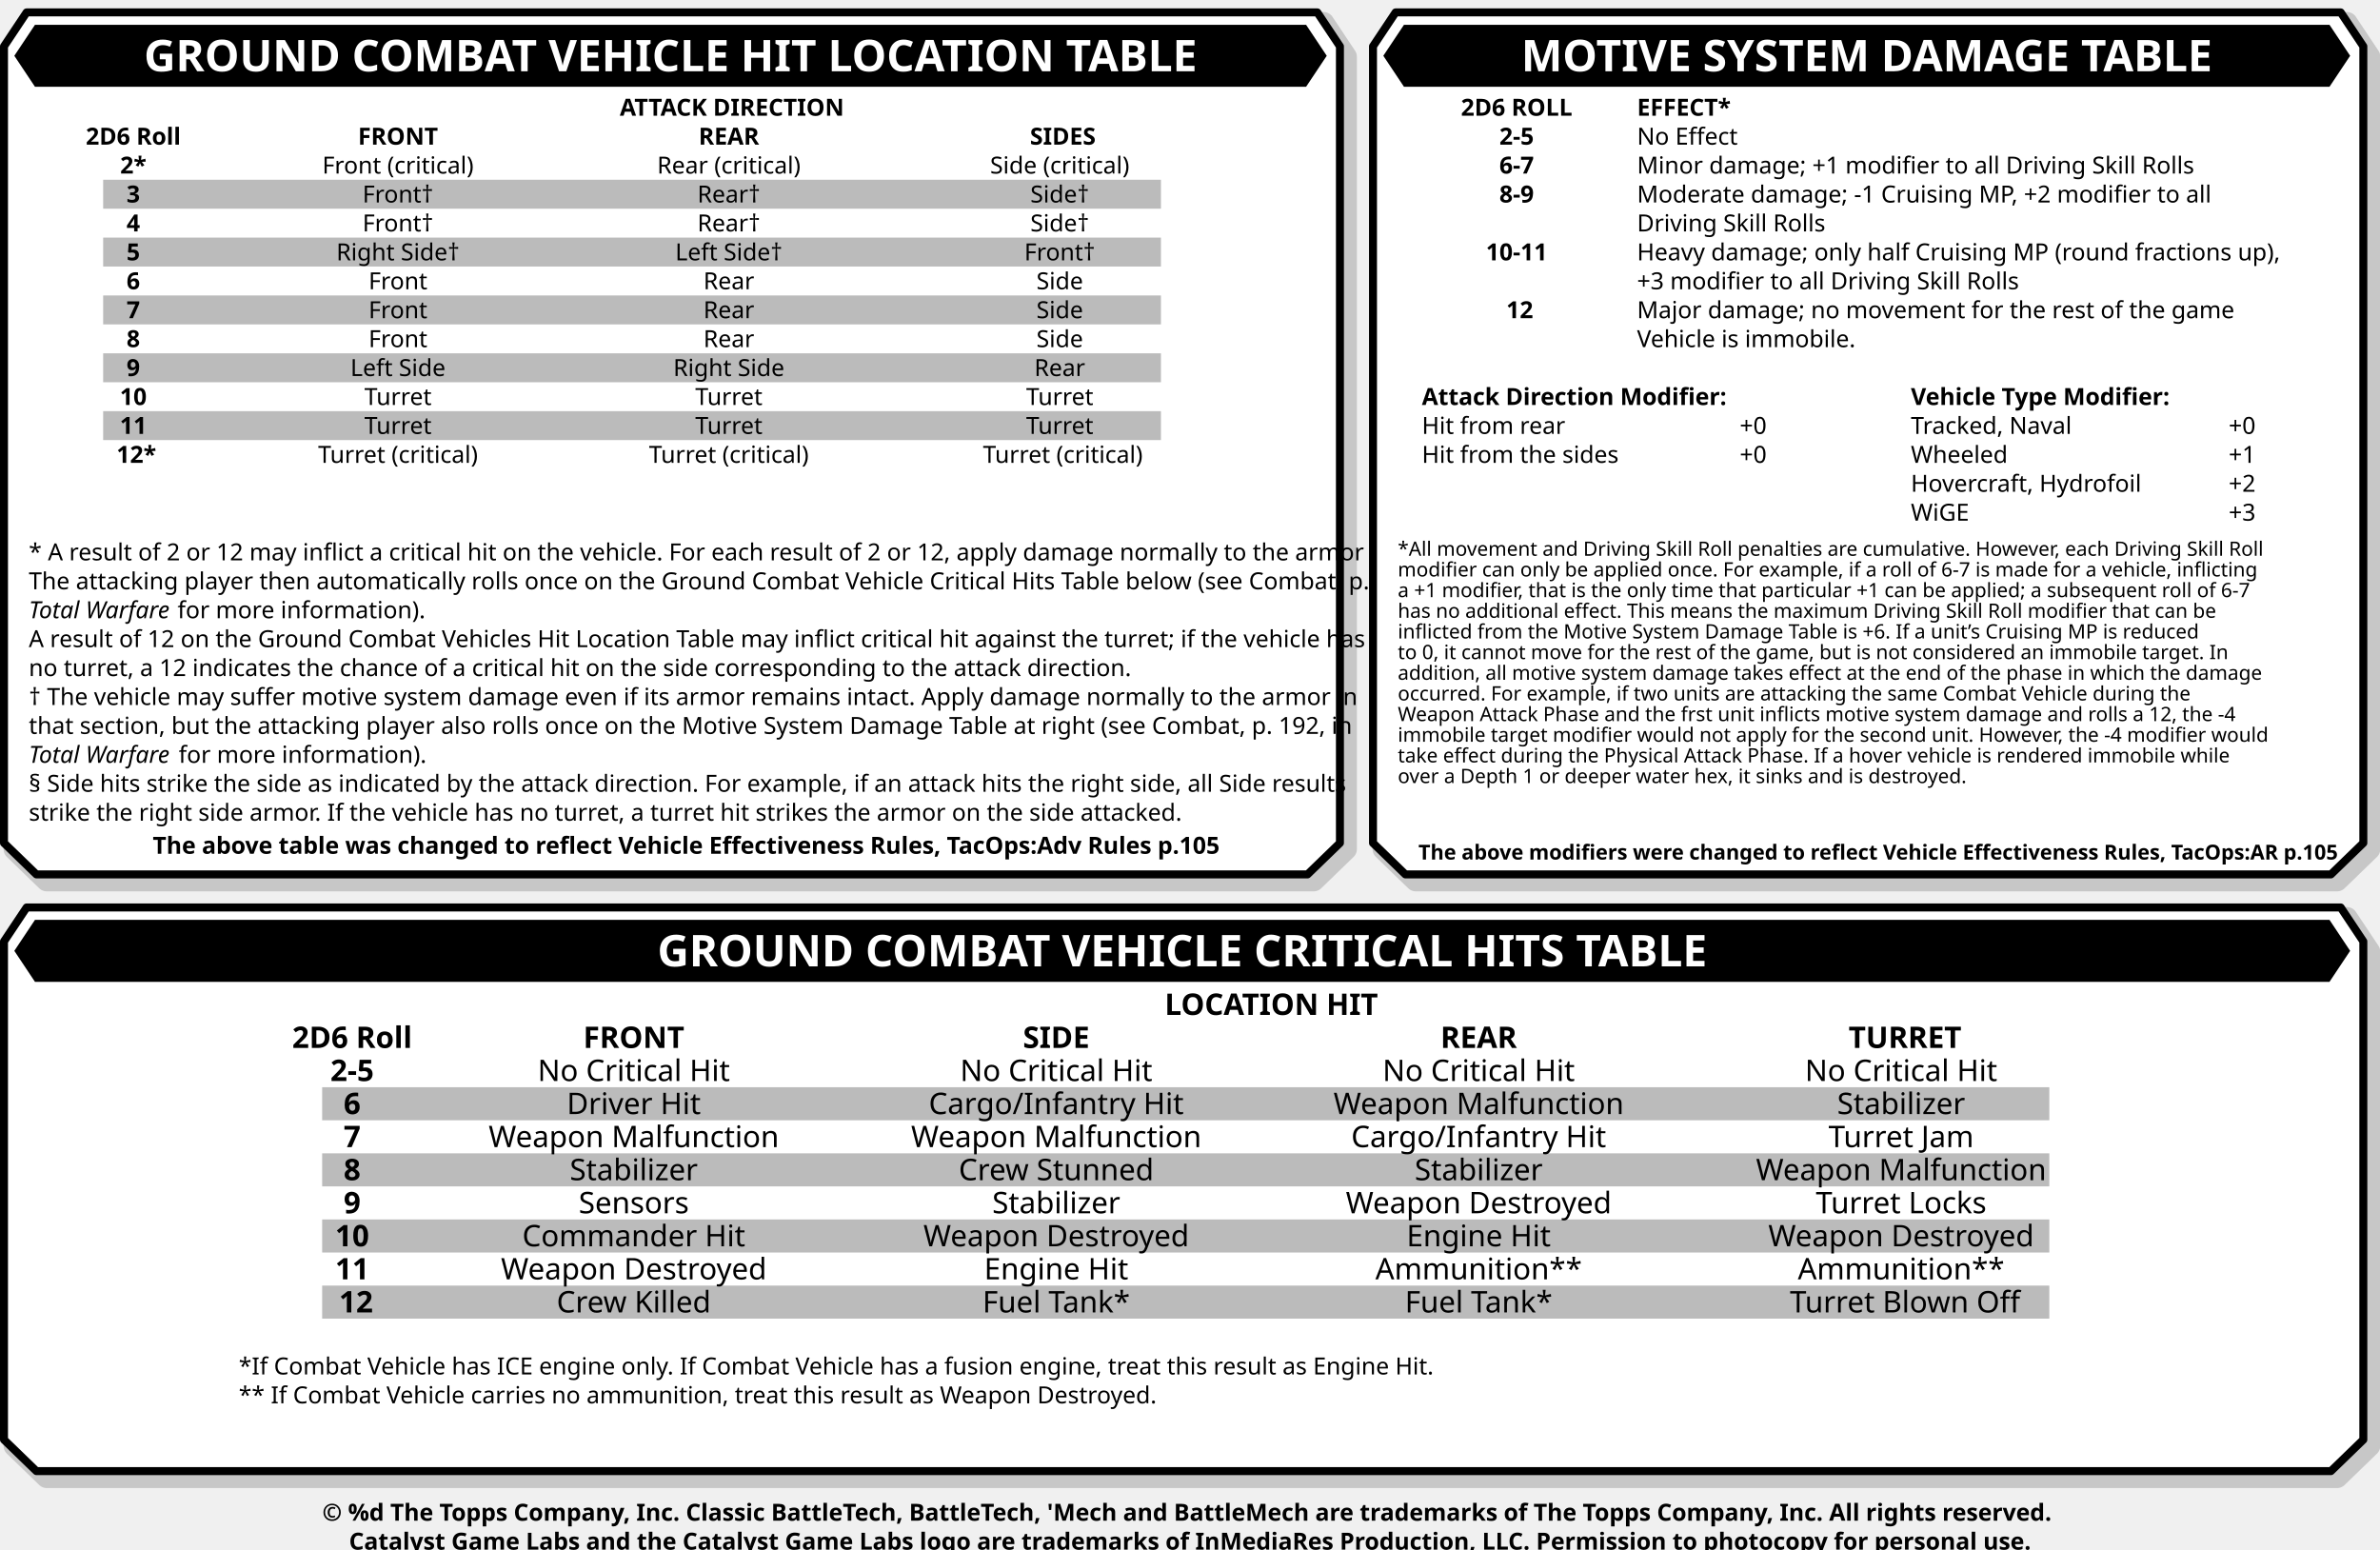
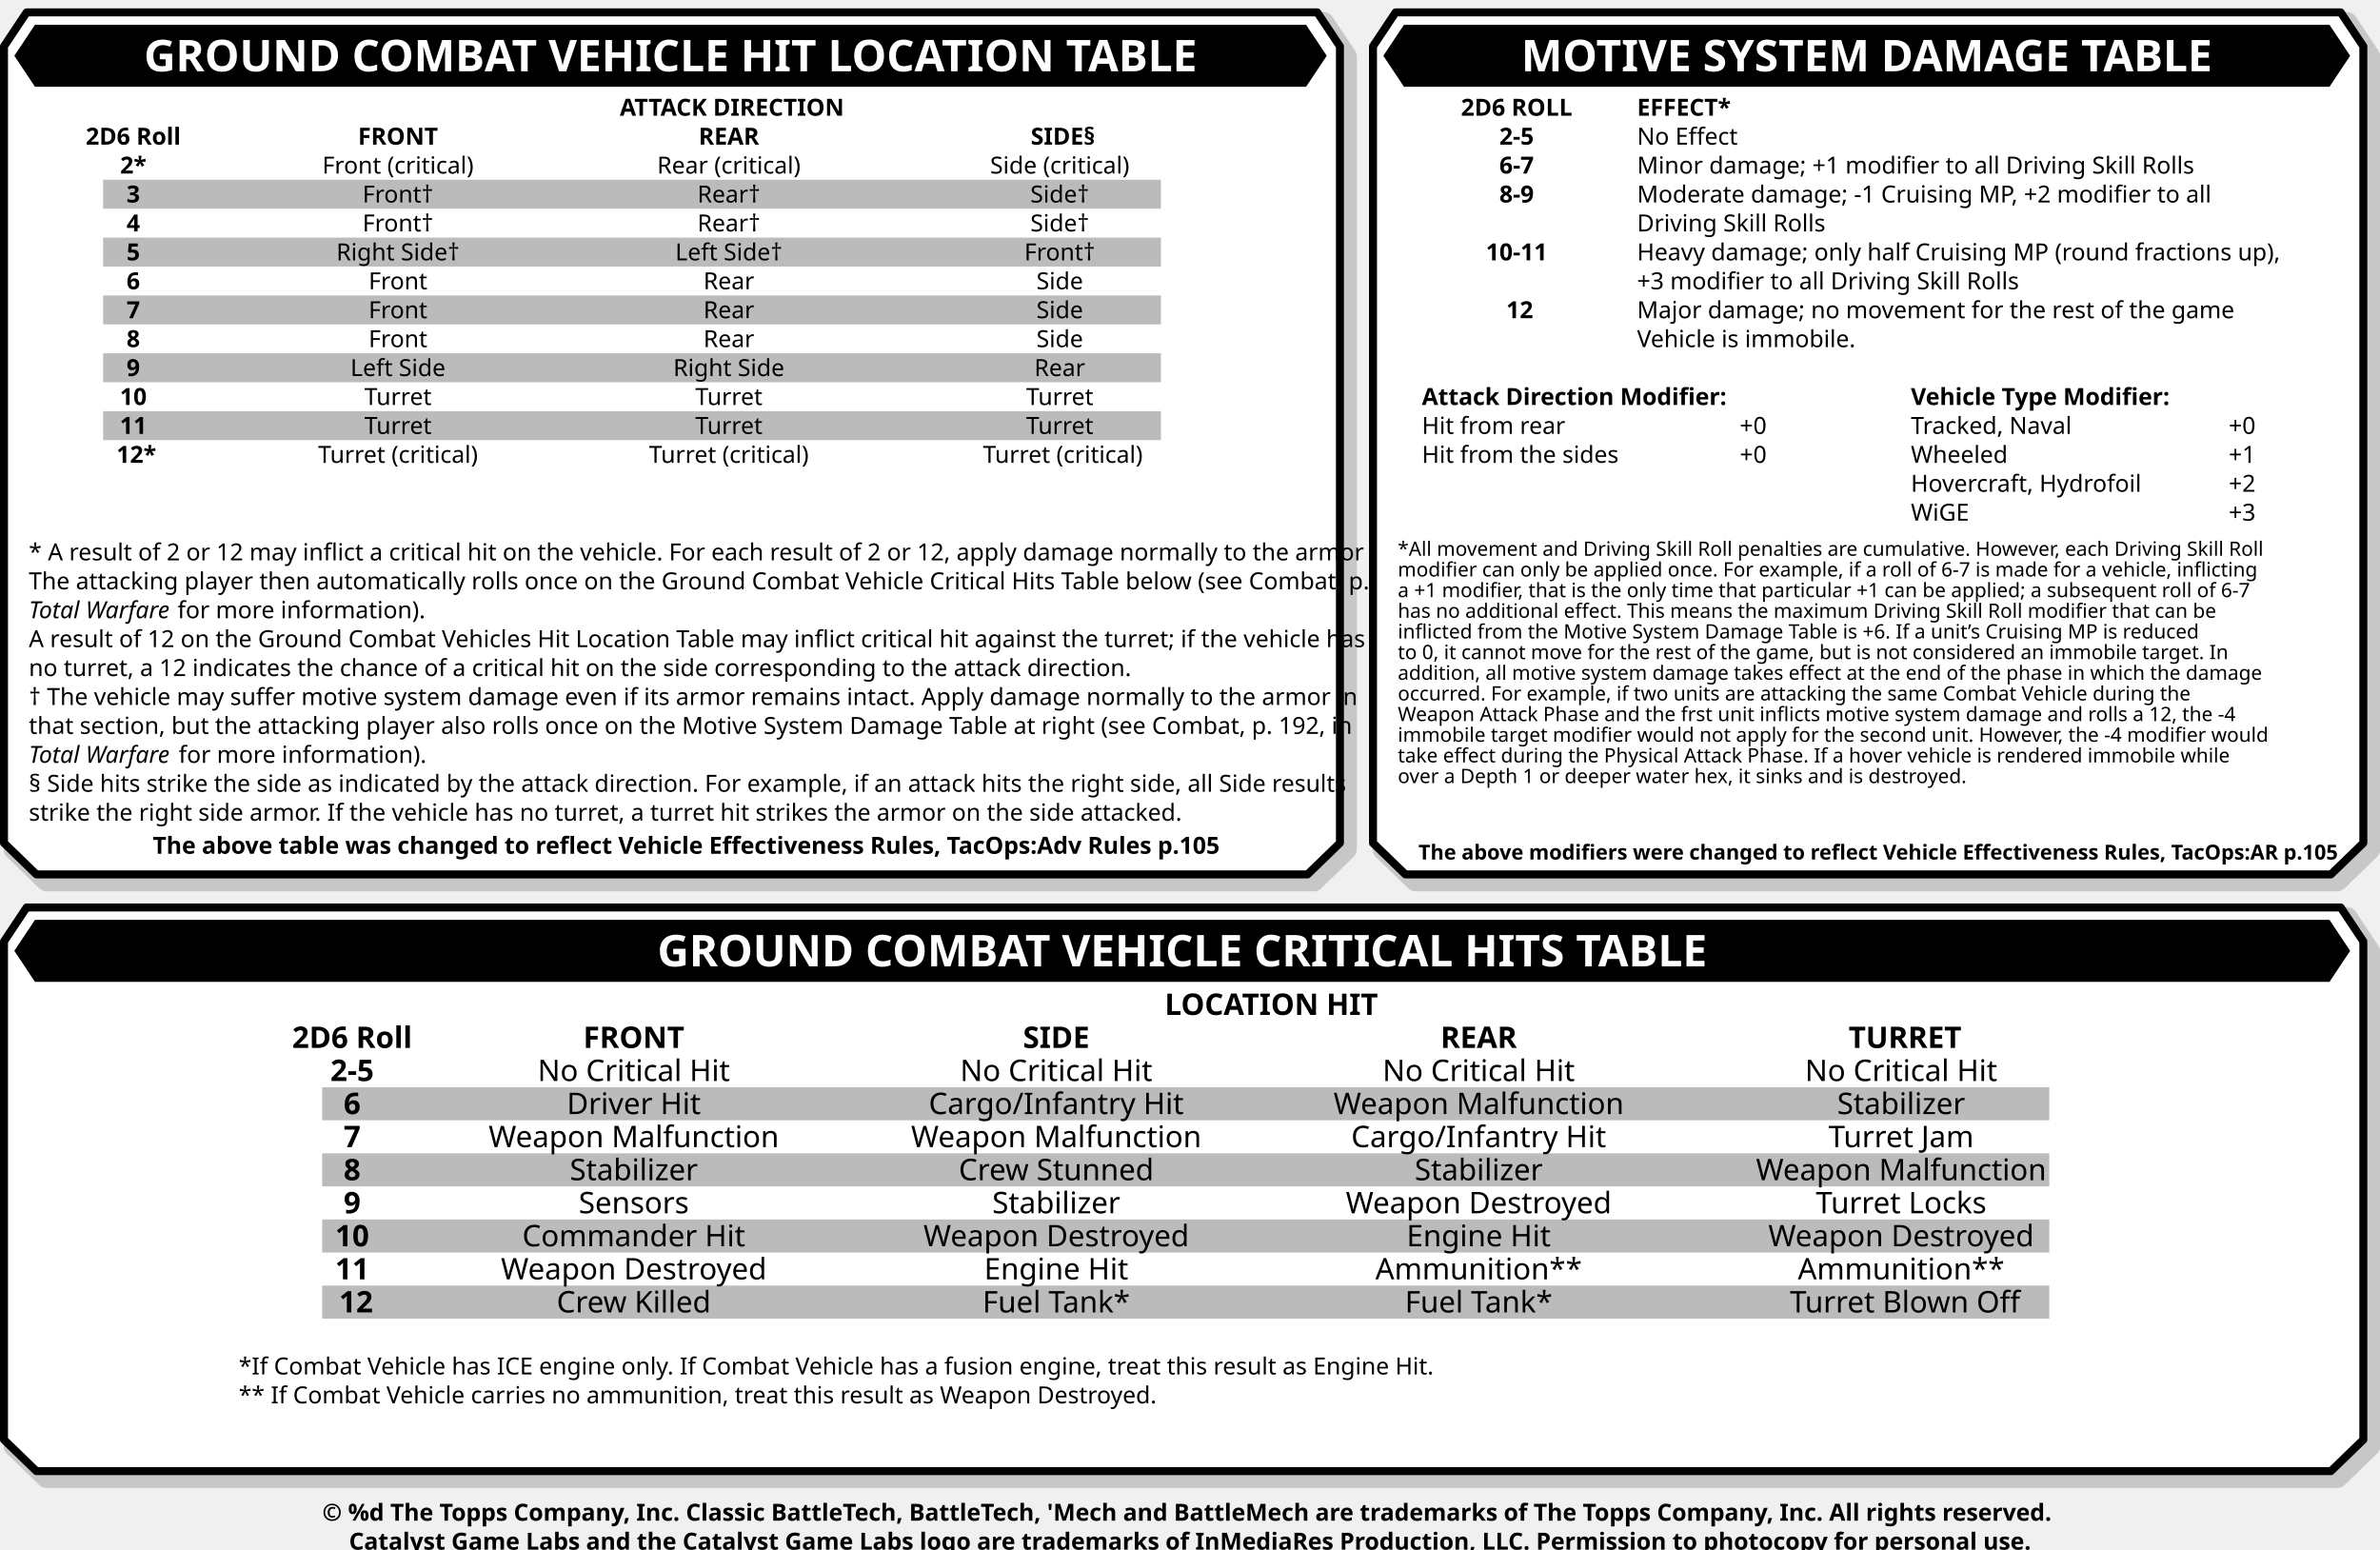
<svg xmlns="http://www.w3.org/2000/svg" contentScriptType="text/ecmascript" width="576.0" zoomAndPan="magnify" contentStyleType="text/css" height="375.0" preserveAspectRatio="xMidYMid meet" version="1.0" id="svg155">
  <defs id="defs155" />
  <g style="mml-color-elements:" id="rs_template">
    <text font-size="5.7px" transform="translate (288.0 375.0)" fill="#000000" text-anchor="middle" font-family="Eurostile" id="footer" font-weight="bold">
      <tspan lengthAdjust="spacingAndGlyphs" x="0.0" id="tspanCopyright" y="-7.000" textLength="547.200">© %d The Topps Company, Inc. Classic BattleTech, BattleTech, 'Mech and BattleMech are trademarks of The Topps Company, Inc. All rights reserved.</tspan>
      <tspan lengthAdjust="spacingAndGlyphs" x="0.0" y="0" textLength="518.400" id="tspan1">Catalyst Game Labs and the Catalyst Game Labs logo are trademarks of InMediaRes Production, LLC. Permission to photocopy for personal use.</tspan>
    </text>
    <g transform="translate(0.966,3)" id="g64">
      <g id="g4">
        <path fill="#ffffff" d="M 2.5,10.714 7.975,2.5 h 311.37 l 5.475,8.214 0,191.786 -7.845,7.6 H 10.345 L 2.5,202.5 Z" stroke-width="5.2" stroke-linejoin="round" stroke="#c7c7c7" id="path1" />
        <path fill="#ffffff" d="M 0,8.214 5.475,0 h 312.37 l 5.475,8.214 0,192.786 -7.845,7.6 H 7.845 L 0,201 Z" stroke-width="1.932" stroke-linejoin="round" stroke="#000000" id="path2" />
        <g transform="translate(2.5,3)" id="g3">
          <path fill="#000000" d="M 0,7.5 4.999,0 h 307.63 l 4.999,7.5 -4.999,7.5 H 4.999 Z" id="path3" />
          <text x="158.814" y="11.25" fill="#ffffff" text-anchor="middle" style="font-style:normal;font-weight:bold;font-size:10.6px;font-family:Eurostile" textLength="198.545" lengthAdjust="spacingAndGlyphs" id="text3">GROUND COMBAT VEHICLE HIT LOCATION TABLE</text>
        </g>
      </g>
      <g id="shade1" style="fill:#bbbbbb" class="tableshading" transform="translate(0,-3)">
        <rect id="rect155" width="256" height="7" x="24" y="43.5" />
        <rect id="rect156" width="256" height="7" x="24" y="57.5" />
        <rect id="rect157" width="256" height="7" x="24" y="71.5" />
        <rect id="rect158" width="256" height="7" x="24" y="85.5" />
        <rect id="rect159" width="256" height="7" x="24" y="99.5" />
      </g>
      <text fill="#000000" x="176.176" y="25" style="font-style:normal;font-weight:bold;font-size:5.7px;font-family:Eurostile" text-anchor="middle" id="text4">ATTACK DIRECTION</text>
      <g transform="translate(0,32)" id="g50">
        <text text-anchor="middle" style="font-style:normal;font-weight:bold;font-size:5.7px;font-family:Eurostile" id="text6">
          <tspan x="32.032" y="0" id="tspan4">2D6 Roll</tspan>
          <tspan x="96.096" y="0" id="tspan4">FRONT</tspan>
          <tspan x="176.176" y="0" id="tspan5">REAR</tspan>
-           <tspan x="256.256" y="0" id="tspan6">SIDES</tspan>
+           <tspan x="256.256" y="0" id="tspan6">SIDE§</tspan>
        </text>
        <text text-anchor="middle" style="font-style:normal;font-weight:bold;font-size:5.7px;font-family:Eurostile" id="text17">
          <tspan x="32.032" y="7" id="tspan7">2*</tspan>
          <tspan x="32.032" y="14" id="tspan8">3</tspan>
          <tspan x="32.032" y="21" id="tspan9">4</tspan>
          <tspan x="32.032" y="28" id="tspan10">5</tspan>
          <tspan x="32.032" y="35" id="tspan11">6</tspan>
          <tspan x="32.032" y="42" id="tspan12">7</tspan>
          <tspan x="32.032" y="49" id="tspan13">8</tspan>
          <tspan x="32.032" y="56" id="tspan14">9</tspan>
          <tspan x="32.032" y="63" id="tspan15">10</tspan>
          <tspan x="32.032" y="70" id="tspan16">11</tspan>
          <tspan x="32.032" y="77" id="tspan17">12*</tspan>
        </text>
        <text text-anchor="middle" style="font-style:normal;font-weight:normal;font-size:5.7px;font-family:Eurostile" id="text50">
          <tspan x="96.096" y="7" id="tspan18">Front (critical)</tspan>
          <tspan x="176.176" y="7" id="tspan19">Rear (critical)</tspan>
          <tspan x="256.256" y="7" id="tspan20">Side (critical)</tspan>
          <tspan x="96.096" y="14" id="tspan21">Front†</tspan>
          <tspan x="176.176" y="14" id="tspan22">Rear†</tspan>
          <tspan x="256.256" y="14" id="tspan23">Side†</tspan>
          <tspan x="96.096" y="21" id="tspan24">Front†</tspan>
          <tspan x="176.176" y="21" id="tspan25">Rear†</tspan>
          <tspan x="256.256" y="21" id="tspan26">Side†</tspan>
          <tspan x="96.096" y="28" id="tspan27">Right Side†</tspan>
          <tspan x="176.176" y="28" id="tspan28">Left Side†</tspan>
          <tspan x="256.256" y="28" id="tspan29">Front†</tspan>
          <tspan x="96.096" y="35" id="tspan30">Front</tspan>
          <tspan x="176.176" y="35" id="tspan31">Rear</tspan>
          <tspan x="256.256" y="35" id="tspan32">Side</tspan>
          <tspan x="96.096" y="42" id="tspan33">Front</tspan>
          <tspan x="176.176" y="42" id="tspan34">Rear</tspan>
          <tspan x="256.256" y="42" id="tspan35">Side</tspan>
          <tspan x="96.096" y="49" id="tspan36">Front</tspan>
          <tspan x="176.176" y="49" id="tspan37">Rear</tspan>
          <tspan x="256.256" y="49" id="tspan38">Side</tspan>
          <tspan x="96.096" y="56" id="tspan39">Left Side</tspan>
          <tspan x="176.176" y="56" id="tspan40">Right Side</tspan>
          <tspan x="256.256" y="56" id="tspan41">Rear</tspan>
          <tspan x="96.096" y="63" id="tspan42">Turret</tspan>
          <tspan x="176.176" y="63" id="tspan43">Turret</tspan>
          <tspan x="256.256" y="63" id="tspan44">Turret</tspan>
          <tspan x="96.096" y="70" id="tspan45">Turret</tspan>
          <tspan x="176.176" y="70" id="tspan46">Turret</tspan>
          <tspan x="256.256" y="70" id="tspan47">Turret</tspan>
          <tspan x="96.096" y="77" id="tspan48">Turret (critical)</tspan>
          <tspan x="176.176" y="77" id="tspan49">Turret (critical)</tspan>
          <tspan x="256.256" y="77" id="tspan50">Turret (critical)</tspan>
        </text>
      </g>
      <g transform="translate(0,125.6)" id="g63">
        <text x="6" y="7" fill="#000000" text-anchor="start" style="font-style:normal;font-weight:normal;font-size:5.7px;font-family:Eurostile" textLength="311.32" lengthAdjust="spacingAndGlyphs" id="text51">* A result of 2 or 12 may inflict a critical hit on the vehicle. For each result of 2 or 12, apply damage normally to the armor in that section.</text>
        <text x="6" y="14" fill="#000000" text-anchor="start" style="font-style:normal;font-weight:normal;font-size:5.7px;font-family:Eurostile" textLength="311.32" lengthAdjust="spacingAndGlyphs" id="text52">The attacking player then automatically rolls once on the Ground Combat Vehicle Critical Hits
            Table below (see Combat, p. 192, in</text>
        <text x="6" y="21" fill="#000000" text-anchor="start" style="font-style:italic;font-weight:normal;font-size:5.7px;font-family:Eurostile" textLength="33.425" lengthAdjust="spacingAndGlyphs" id="text54">Total Warfare</text>
        <text x="42" y="21" fill="#000000" text-anchor="start" style="font-style:normal;font-weight:normal;font-size:5.7px;font-family:Eurostile" textLength="53.281" lengthAdjust="spacingAndGlyphs" id="text55">for more information).</text>
        <text x="6" y="28" fill="#000000" text-anchor="start" style="font-style:normal;font-weight:normal;font-size:5.7px;font-family:Eurostile" textLength="311.32" lengthAdjust="spacingAndGlyphs" id="text56">A result of 12 on the Ground Combat Vehicles Hit Location Table may inflict critical hit against the turret; if the vehicle has</text>
        <text fill="#000000" x="6" y="35" style="font-style:normal;font-weight:normal;font-size:5.7px;font-family:Eurostile" text-anchor="start" id="text57">no turret, a 12 indicates the chance of a critical hit on the side corresponding to the attack direction.</text>
        <text x="6" y="42" fill="#000000" text-anchor="start" style="font-style:normal;font-weight:normal;font-size:5.7px;font-family:Eurostile" textLength="311.32" lengthAdjust="spacingAndGlyphs" id="text58">† The vehicle may suffer motive system damage even if its armor remains intact. Apply damage normally to the armor in</text>
        <text x="6" y="49" fill="#000000" text-anchor="start" style="font-style:normal;font-weight:normal;font-size:5.7px;font-family:Eurostile" textLength="311.32" lengthAdjust="spacingAndGlyphs" id="text59">that section, but the attacking player also rolls once on the Motive System Damage Table at right (see Combat, p. 192, in</text>
        <text x="6" y="56" fill="#000000" text-anchor="start" style="font-style:italic;font-weight:normal;font-size:5.7px;font-family:Eurostile" textLength="33.425" lengthAdjust="spacingAndGlyphs" id="text60">Total Warfare</text>
        <text x="42.269" y="56" fill="#000000" text-anchor="start" style="font-style:normal;font-weight:normal;font-size:5.7px;font-family:Eurostile" textLength="53.281" lengthAdjust="spacingAndGlyphs" id="text61">for more information).</text>
        <text x="6" y="63" fill="#000000" text-anchor="start" style="font-style:normal;font-weight:normal;font-size:5.7px;font-family:Eurostile" textLength="311.32" lengthAdjust="spacingAndGlyphs" id="text62">§ Side hits strike the side as indicated by the attack direction. For example, if an attack hits the right side, all Side results</text>
        <text fill="#000000" x="6" y="70" style="font-style:normal;font-weight:normal;font-size:5.7px;font-family:Eurostile" text-anchor="start" id="text63">strike the right side armor. If the vehicle has no turret, a turret hit strikes the armor on the side attacked.</text>
        <text fill="#000000" x="36" y="78" style="font-style:normal;font-weight:bold;font-size:5.7px;font-family:Eurostile" text-anchor="start" id="text160">The above table was changed to reflect Vehicle Effectiveness Rules, TacOps:Adv Rules p.105</text>
      </g>
    </g>
    <g transform="translate(332.286,3)" id="g107">
      <g id="g67">
        <path fill="#ffffff" d="M 2.5,10.714 7.975,2.5 h 227.73 l 5.475,8.214 V 202.5 l -7.845,7.6 H 10.345 L 2.5,202.5 Z" stroke-width="5.2" stroke-linejoin="round" stroke="#c7c7c7" id="path64" />
        <path fill="#ffffff" d="M 0,8.214 5.475,0 h 228.73 l 5.475,8.214 V 201 l -7.845,7.6 H 7.845 L 0,201 Z" stroke-width="1.932" stroke-linejoin="round" stroke="#000000" id="path65" />
        <g transform="translate(2.5,3)" id="g66">
          <path fill="#000000" d="M 0,7.5 4.999,0 h 223.99 l 4.999,7.5 -4.999,7.5 H 4.999 Z" id="path66" />
          <text x="116.994" y="11.25" fill="#ffffff" text-anchor="middle" style="font-style:normal;font-weight:bold;font-size:10.6px;font-family:Eurostile" textLength="157.417" lengthAdjust="spacingAndGlyphs" id="text66">MOTIVE SYSTEM DAMAGE TABLE</text>
        </g>
      </g>
      <g transform="translate(0,25)" id="g81">
        <text text-anchor="start" style="font-style:normal;font-weight:bold;font-size:5.7px;font-family:Eurostile" id="text67">
          <tspan x="63.904" y="0" id="tspan67">EFFECT*</tspan>
        </text>
        <text text-anchor="middle" style="font-style:normal;font-weight:bold;font-size:5.7px;font-family:Eurostile" id="text73">
          <tspan x="35.502" y="0" id="tspan68">2D6 ROLL</tspan>
          <tspan x="35.502" y="7" id="tspan69">2-5</tspan>
          <tspan x="35.502" y="14" id="tspan70">6-7</tspan>
          <tspan x="35.502" y="21" id="tspan71">8-9</tspan>
          <tspan x="35.502" y="35" id="tspan72">10-11</tspan>
          <tspan x="35.502" y="49" id="tspan73">12</tspan>
        </text>
        <text text-anchor="start" style="font-style:normal;font-weight:normal;font-size:5.7px;font-family:Eurostile" id="text81">
          <tspan x="63.904" y="7" id="tspan74">No Effect</tspan>
          <tspan x="63.904" y="14" id="tspan75">Minor damage; +1 modifier to all Driving Skill Rolls</tspan>
          <tspan x="63.904" y="21" id="tspan76">Moderate damage; -1 Cruising MP, +2 modifier to all</tspan>
          <tspan x="63.904" y="28" id="tspan77">Driving Skill Rolls</tspan>
          <tspan x="63.904" y="35" id="tspan78">Heavy damage; only half Cruising MP (round fractions up),</tspan>
          <tspan x="63.904" y="42" id="tspan79">+3 modifier to all Driving Skill Rolls</tspan>
          <tspan x="63.904" y="49" id="tspan80">Major damage; no movement for the rest of the game</tspan>
          <tspan x="63.904" y="56" id="tspan81">Vehicle is immobile.</tspan>
        </text>
      </g>
      <g transform="translate(0,95)" id="g86">
        <text text-anchor="start" style="font-style:normal;font-weight:bold;font-size:5.7px;font-family:Eurostile" id="text82">
          <tspan x="11.834" y="0" id="tspan82">Attack Direction Modifier:</tspan>
        </text>
        <text text-anchor="start" style="font-style:normal;font-weight:normal;font-size:5.7px;font-family:Eurostile" id="text86">
          <tspan x="11.834" y="7" id="tspan83">Hit from rear</tspan>
          <tspan x="88.755" y="7" id="tspan84">+0</tspan>
          <tspan x="11.834" y="14" id="tspan85">Hit from the sides</tspan>
          <tspan x="88.755" y="14" id="tspan86">+0</tspan>
        </text>
      </g>
      <g transform="translate(118.34,95)" id="g95">
        <text text-anchor="start" style="font-style:normal;font-weight:bold;font-size:5.7px;font-family:Eurostile" id="text87">
          <tspan x="11.834" y="0" id="tspan87">Vehicle Type Modifier:</tspan>
        </text>
        <text text-anchor="start" style="font-style:normal;font-weight:normal;font-size:5.7px;font-family:Eurostile" id="text95">
          <tspan x="11.834" y="7" id="tspan88">Tracked, Naval</tspan>
          <tspan x="88.755" y="7" id="tspan89">+0</tspan>
          <tspan x="11.834" y="14" id="tspan90">Wheeled</tspan>
          <tspan x="88.755" y="14" id="tspan91">+1</tspan>
          <tspan x="11.834" y="21" id="tspan92">Hovercraft, Hydrofoil</tspan>
          <tspan x="88.755" y="21" id="tspan93">+2</tspan>
          <tspan x="11.834" y="28" id="tspan94">WiGE</tspan>
          <tspan x="88.755" y="28" id="tspan95">+3</tspan>
        </text>
      </g>
      <text x="6" y="131.5" fill="#000000" text-anchor="start" style="font-style:normal;font-weight:normal;font-size:4.8px;font-family:Eurostile" textLength="227.68" lengthAdjust="spacingAndGlyphs" id="text96">*All movement and Driving Skill Roll penalties are cumulative. However, each Driving Skill Roll</text>
      <text x="6" y="136.5" fill="#000000" text-anchor="start" style="font-style:normal;font-weight:normal;font-size:4.8px;font-family:Eurostile" textLength="227.68" lengthAdjust="spacingAndGlyphs" id="text97">modifier can only be applied once. For example, if a roll of 6-7 is made for a vehicle, inflicting</text>
      <text x="6" y="141.5" fill="#000000" text-anchor="start" style="font-style:normal;font-weight:normal;font-size:4.8px;font-family:Eurostile" textLength="227.68" lengthAdjust="spacingAndGlyphs" id="text98">a +1 modifier, that is the only time that particular +1 can be applied; a subsequent roll of 6-7</text>
      <text x="6" y="146.5" fill="#000000" text-anchor="start" style="font-style:normal;font-weight:normal;font-size:4.8px;font-family:Eurostile" textLength="227.68" lengthAdjust="spacingAndGlyphs" id="text99">has no additional effect. This means the maximum Driving Skill Roll modifier that can be</text>
      <text x="6" y="151.5" fill="#000000" text-anchor="start" style="font-style:normal;font-weight:normal;font-size:4.8px;font-family:Eurostile" textLength="227.68" lengthAdjust="spacingAndGlyphs" id="text100">inflicted from the Motive System Damage Table is +6. If a unit’s Cruising MP is reduced</text>
      <text x="6" y="156.5" fill="#000000" text-anchor="start" style="font-style:normal;font-weight:normal;font-size:4.8px;font-family:Eurostile" textLength="227.68" lengthAdjust="spacingAndGlyphs" id="text101">to 0, it cannot move for the rest of the game, but is not considered an immobile target. In</text>
      <text x="6" y="161.5" fill="#000000" text-anchor="start" style="font-style:normal;font-weight:normal;font-size:4.8px;font-family:Eurostile" textLength="227.68" lengthAdjust="spacingAndGlyphs" id="text102">addition, all motive system damage takes effect at the end of the phase in which the damage</text>
      <text x="6" y="166.5" fill="#000000" text-anchor="start" style="font-style:normal;font-weight:normal;font-size:4.8px;font-family:Eurostile" textLength="227.68" lengthAdjust="spacingAndGlyphs" id="text103">occurred. For example, if two units are attacking the same Combat Vehicle during the</text>
      <text x="6" y="171.5" fill="#000000" text-anchor="start" style="font-style:normal;font-weight:normal;font-size:4.8px;font-family:Eurostile" textLength="227.68" lengthAdjust="spacingAndGlyphs" id="text104">Weapon Attack Phase and the frst unit inflicts motive system damage and rolls a 12, the -4</text>
      <text x="6" y="176.5" fill="#000000" text-anchor="start" style="font-style:normal;font-weight:normal;font-size:4.8px;font-family:Eurostile" textLength="227.68" lengthAdjust="spacingAndGlyphs" id="text105">immobile target modifier would not apply for the second unit. However, the -4 modifier would</text>
      <text x="6" y="181.5" fill="#000000" text-anchor="start" style="font-style:normal;font-weight:normal;font-size:4.8px;font-family:Eurostile" textLength="227.68" lengthAdjust="spacingAndGlyphs" id="text106">take effect during the Physical Attack Phase. If a hover vehicle is rendered immobile while</text>
      <text fill="#000000" x="6" y="186.5" style="font-style:normal;font-weight:normal;font-size:4.8px;font-family:Eurostile" text-anchor="start" id="text107">over a Depth 1 or deeper water hex, it sinks and is destroyed.</text>
      <text fill="#000000" x="11" y="205" style="font-style:normal;font-weight:bold;font-size:5px;font-family:Eurostile" text-anchor="start" id="text161">The above modifiers were changed to reflect Vehicle Effectiveness Rules, TacOps:AR p.105</text>
    </g>
    <g transform="translate(0.966,219.6)" id="g155">
      <g id="g110">
        <path fill="#ffffff" d="M 2.5,10.714 7.975,2.5 h 559.05 l 5.475,8.214 V 130.3 l -7.845,7.6 H 10.345 L 2.5,130.3 Z" stroke-width="5.2" stroke-linejoin="round" stroke="#c7c7c7" id="path107" />
        <path d="M 0,8.214 5.475,0 h 560.05 L 571,8.214 V 128.8 l -7.845,7.6 H 7.845 L 0,128.8 Z" stroke-width="1.932" stroke-linejoin="round" stroke="#000000" id="path108" fill="#ffffff" />
        <g transform="translate(2.5,3)" id="g109">
          <path fill="#000000" d="M 0,7.5 4.999,0 h 555.31 l 4.999,7.5 -4.999,7.5 H 4.999 Z" id="path109" />
          <text x="282.654" y="11.25" fill="#ffffff" text-anchor="middle" style="font-style:normal;font-weight:bold;font-size:10.6px;font-family:Eurostile" textLength="213.991" lengthAdjust="spacingAndGlyphs" id="text109">GROUND COMBAT VEHICLE CRITICAL HITS TABLE</text>
        </g>
      </g>
      <g id="shade2" style="fill:#bbbbbb" class="tableshading" transform="translate(0,-219.5)">
        <rect id="rect160" width="418" height="8" x="77" y="263" />
        <rect id="rect161" width="418" height="8" x="77" y="279" />
        <rect id="rect162" width="418" height="8" x="77" y="295" />
        <rect id="rect163" width="418" height="8" x="77" y="311" />
      </g>
      <text fill="#000000" x="306.72" y="26" style="font-style:normal;font-weight:bold;font-size:7.2px;font-family:Eurostile" text-anchor="middle" id="text110">LOCATION HIT</text>
      <g transform="translate(0,34)" id="g153">
        <text text-anchor="middle" style="font-style:normal;font-weight:bold;font-size:7.2px;font-family:Eurostile" id="text113">
          <tspan x="85.2" y="0" id="tspan110">2D6 Roll</tspan>
          <tspan x="153.36" y="0" id="tspan110">FRONT</tspan>
          <tspan x="255.6" y="0" id="tspan111">SIDE</tspan>
          <tspan x="357.84" y="0" id="tspan112">REAR</tspan>
          <tspan x="460.08" y="0" id="tspan113">TURRET</tspan>
        </text>
        <text text-anchor="middle" style="font-style:normal;font-weight:bold;font-size:7.2px;font-family:Eurostile" id="text121">
          <tspan x="85.2" y="8" id="tspan114">2-5</tspan>
          <tspan x="85.2" y="16" id="tspan115">6</tspan>
          <tspan x="85.2" y="24" id="tspan116">7</tspan>
          <tspan x="85.2" y="32" id="tspan117">8</tspan>
          <tspan x="85.2" y="40" id="tspan118">9</tspan>
          <tspan x="85.2" y="48" id="tspan119">10</tspan>
          <tspan x="85.2" y="56" id="tspan120">11</tspan>
          <tspan x="85.2" y="64" id="tspan121">12</tspan>
        </text>
        <text text-anchor="middle" style="font-style:normal;font-weight:normal;font-size:7.2px;font-family:Eurostile" id="text153">
          <tspan x="153.36" y="8" id="tspan122">No Critical Hit</tspan>
          <tspan x="255.6" y="8" id="tspan123">No Critical Hit</tspan>
          <tspan x="357.84" y="8" id="tspan124">No Critical Hit</tspan>
          <tspan x="460.08" y="8" id="tspan125">No Critical Hit</tspan>
          <tspan x="153.36" y="16" id="tspan126">Driver Hit</tspan>
          <tspan x="255.6" y="16" id="tspan127">Cargo/Infantry Hit</tspan>
          <tspan x="357.84" y="16" id="tspan128">Weapon Malfunction</tspan>
          <tspan x="460.08" y="16" id="tspan129">Stabilizer</tspan>
          <tspan x="153.36" y="24" id="tspan130">Weapon Malfunction</tspan>
          <tspan x="255.6" y="24" id="tspan131">Weapon Malfunction</tspan>
          <tspan x="357.84" y="24" id="tspan132">Cargo/Infantry Hit</tspan>
          <tspan x="460.08" y="24" id="tspan133">Turret Jam</tspan>
          <tspan x="153.36" y="32" id="tspan134">Stabilizer</tspan>
          <tspan x="255.6" y="32" id="tspan135">Crew Stunned</tspan>
          <tspan x="357.84" y="32" id="tspan136">Stabilizer</tspan>
          <tspan x="460.08" y="32" id="tspan137">Weapon Malfunction</tspan>
          <tspan x="153.36" y="40" id="tspan138">Sensors</tspan>
          <tspan x="255.6" y="40" id="tspan139">Stabilizer</tspan>
          <tspan x="357.84" y="40" id="tspan140">Weapon Destroyed</tspan>
          <tspan x="460.08" y="40" id="tspan141">Turret Locks</tspan>
          <tspan x="153.36" y="48" id="tspan142">Commander Hit</tspan>
          <tspan x="255.6" y="48" id="tspan143">Weapon Destroyed</tspan>
          <tspan x="357.84" y="48" id="tspan144">Engine Hit</tspan>
          <tspan x="460.08" y="48" id="tspan145">Weapon Destroyed</tspan>
          <tspan x="153.36" y="56" id="tspan146">Weapon Destroyed</tspan>
          <tspan x="255.6" y="56" id="tspan147">Engine Hit</tspan>
          <tspan x="357.84" y="56" id="tspan148">Ammunition**</tspan>
          <tspan x="460.08" y="56" id="tspan149">Ammunition**</tspan>
          <tspan x="153.36" y="64" id="tspan150">Crew Killed</tspan>
          <tspan x="255.6" y="64" id="tspan151">Fuel Tank*</tspan>
          <tspan x="357.84" y="64" id="tspan152">Fuel Tank*</tspan>
          <tspan x="460.08" y="64" id="tspan153">Turret Blown Off</tspan>
        </text>
      </g>
      <text fill="#000000" x="56.8" y="113" style="font-style:normal;font-weight:normal;font-size:5.7px;font-family:Eurostile" text-anchor="start" id="text154">*If Combat Vehicle has ICE engine only. If Combat Vehicle has a fusion engine, treat this result as Engine Hit.</text>
      <text fill="#000000" x="56.8" y="120" style="font-style:normal;font-weight:normal;font-size:5.7px;font-family:Eurostile" text-anchor="start" id="text155">** If Combat Vehicle carries no ammunition, treat this result as Weapon Destroyed.</text>
    </g>
  </g>
</svg>
